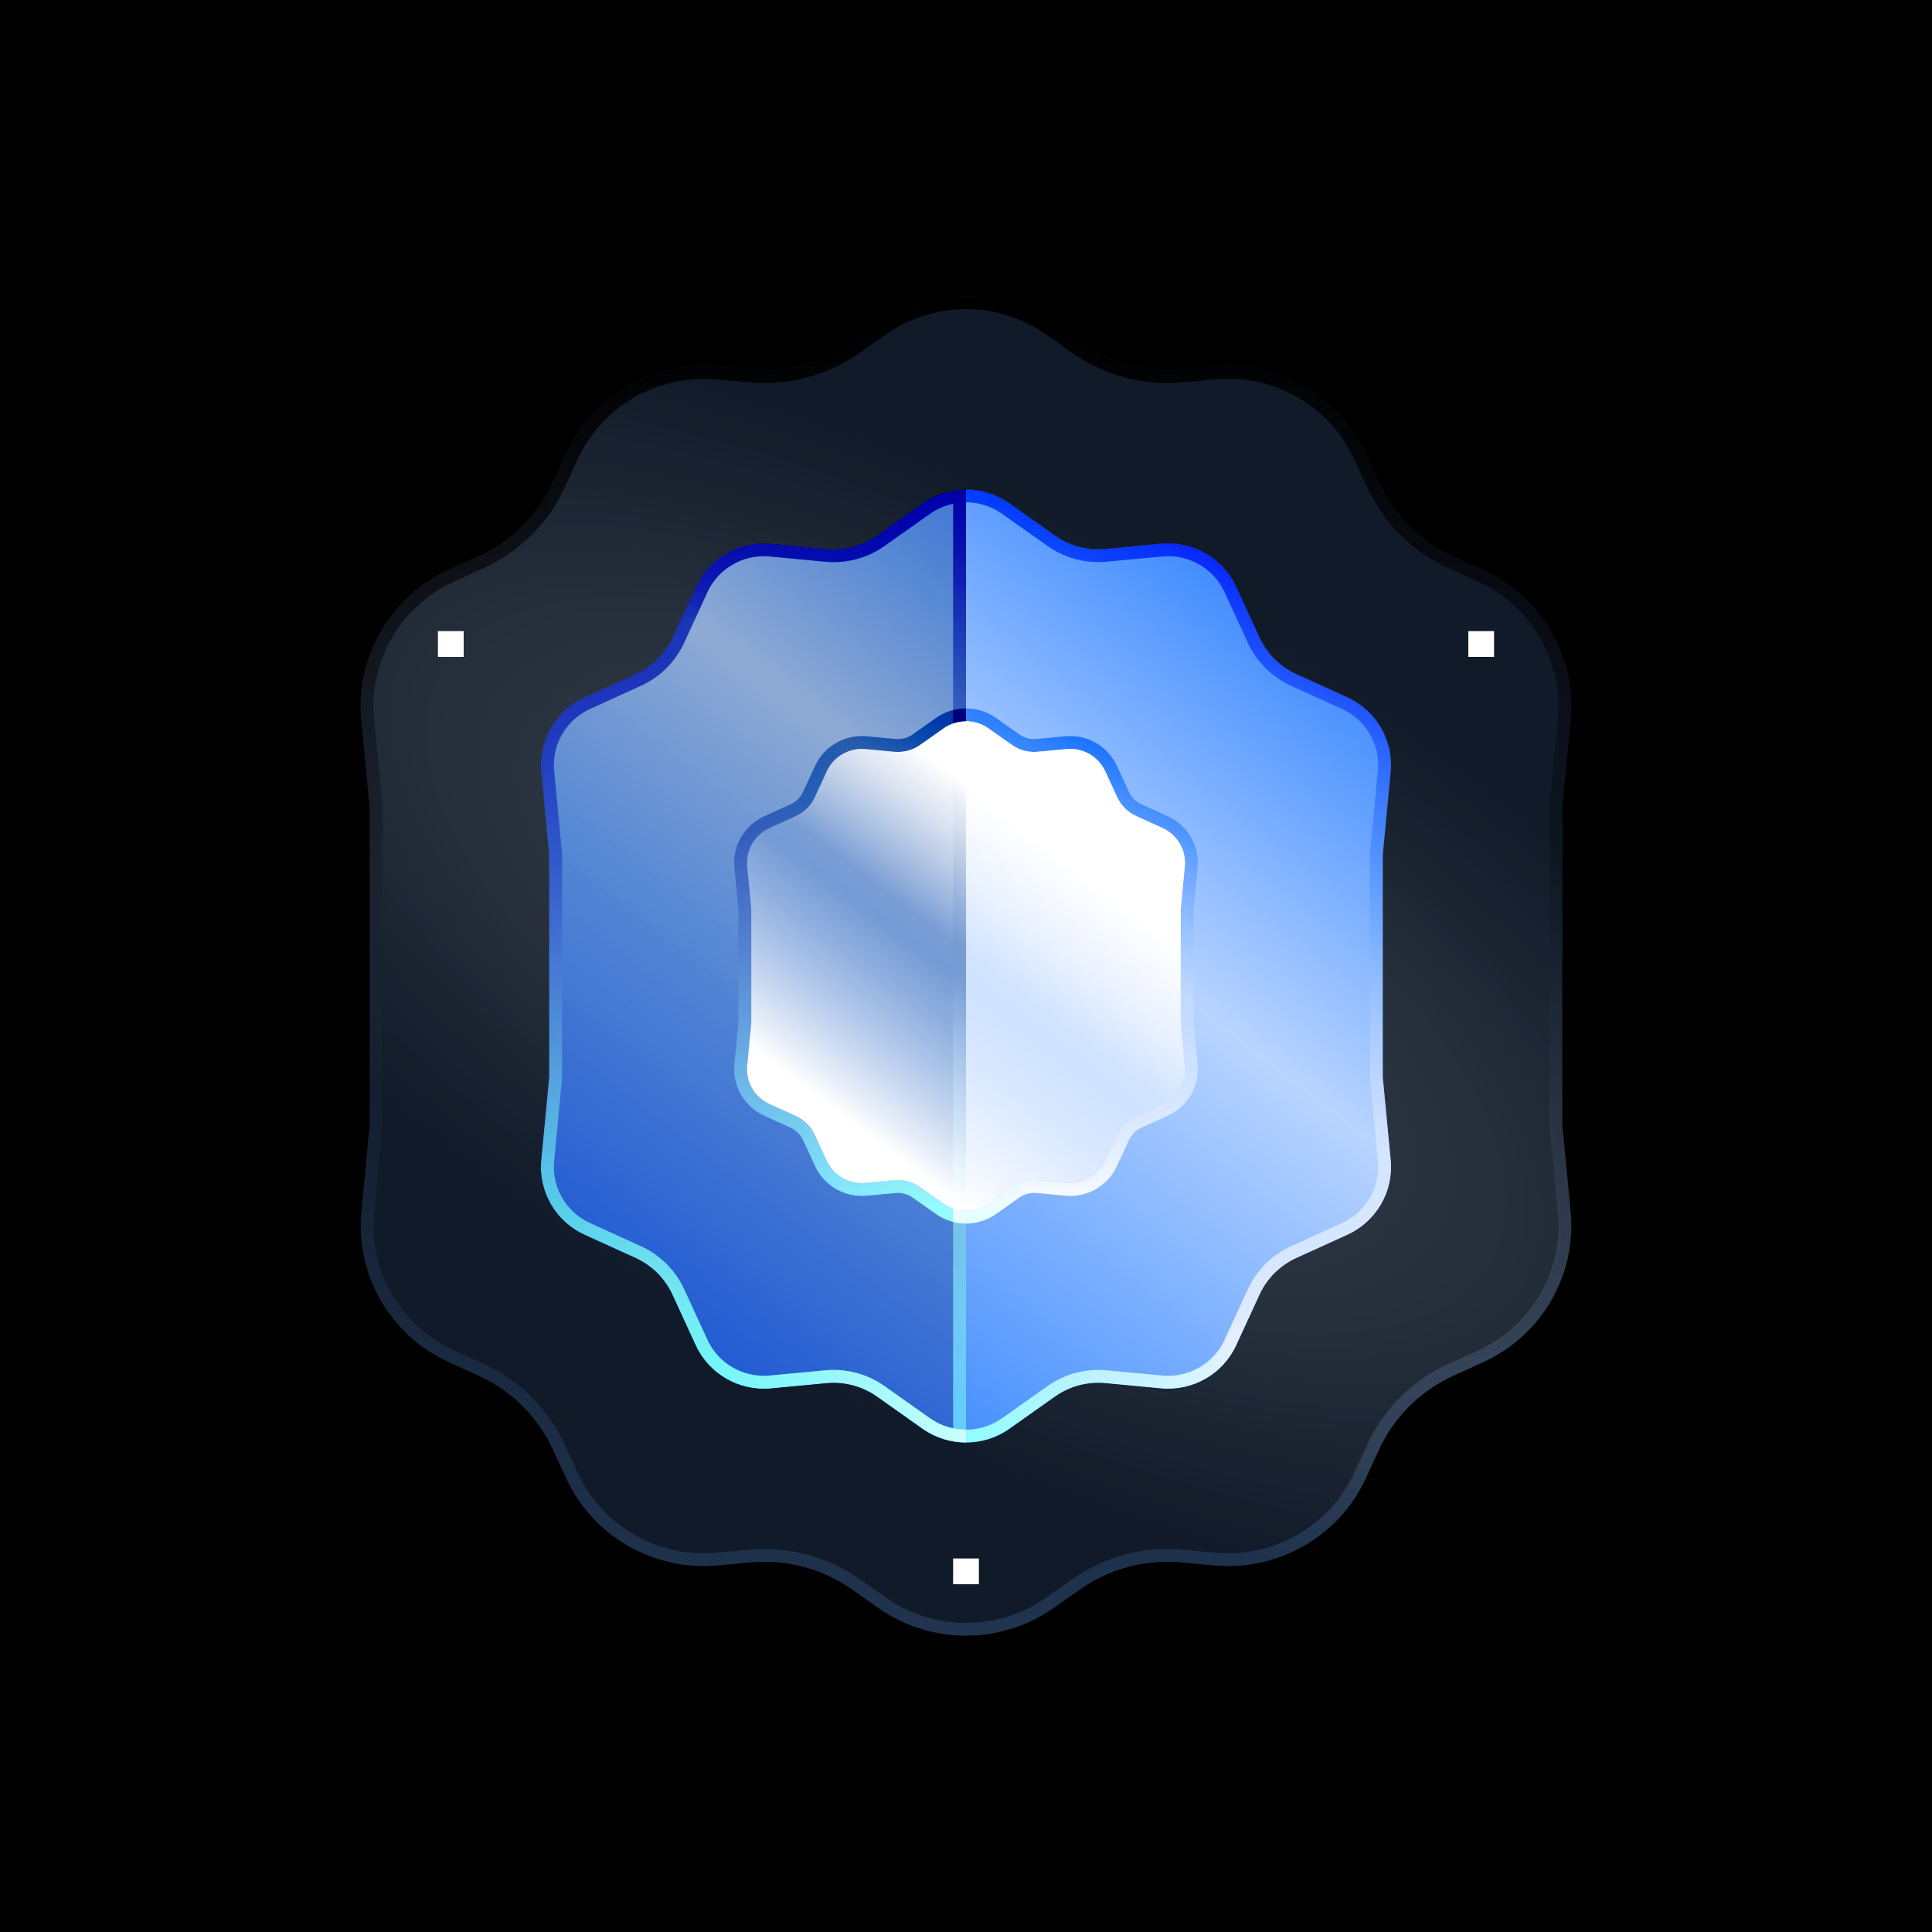
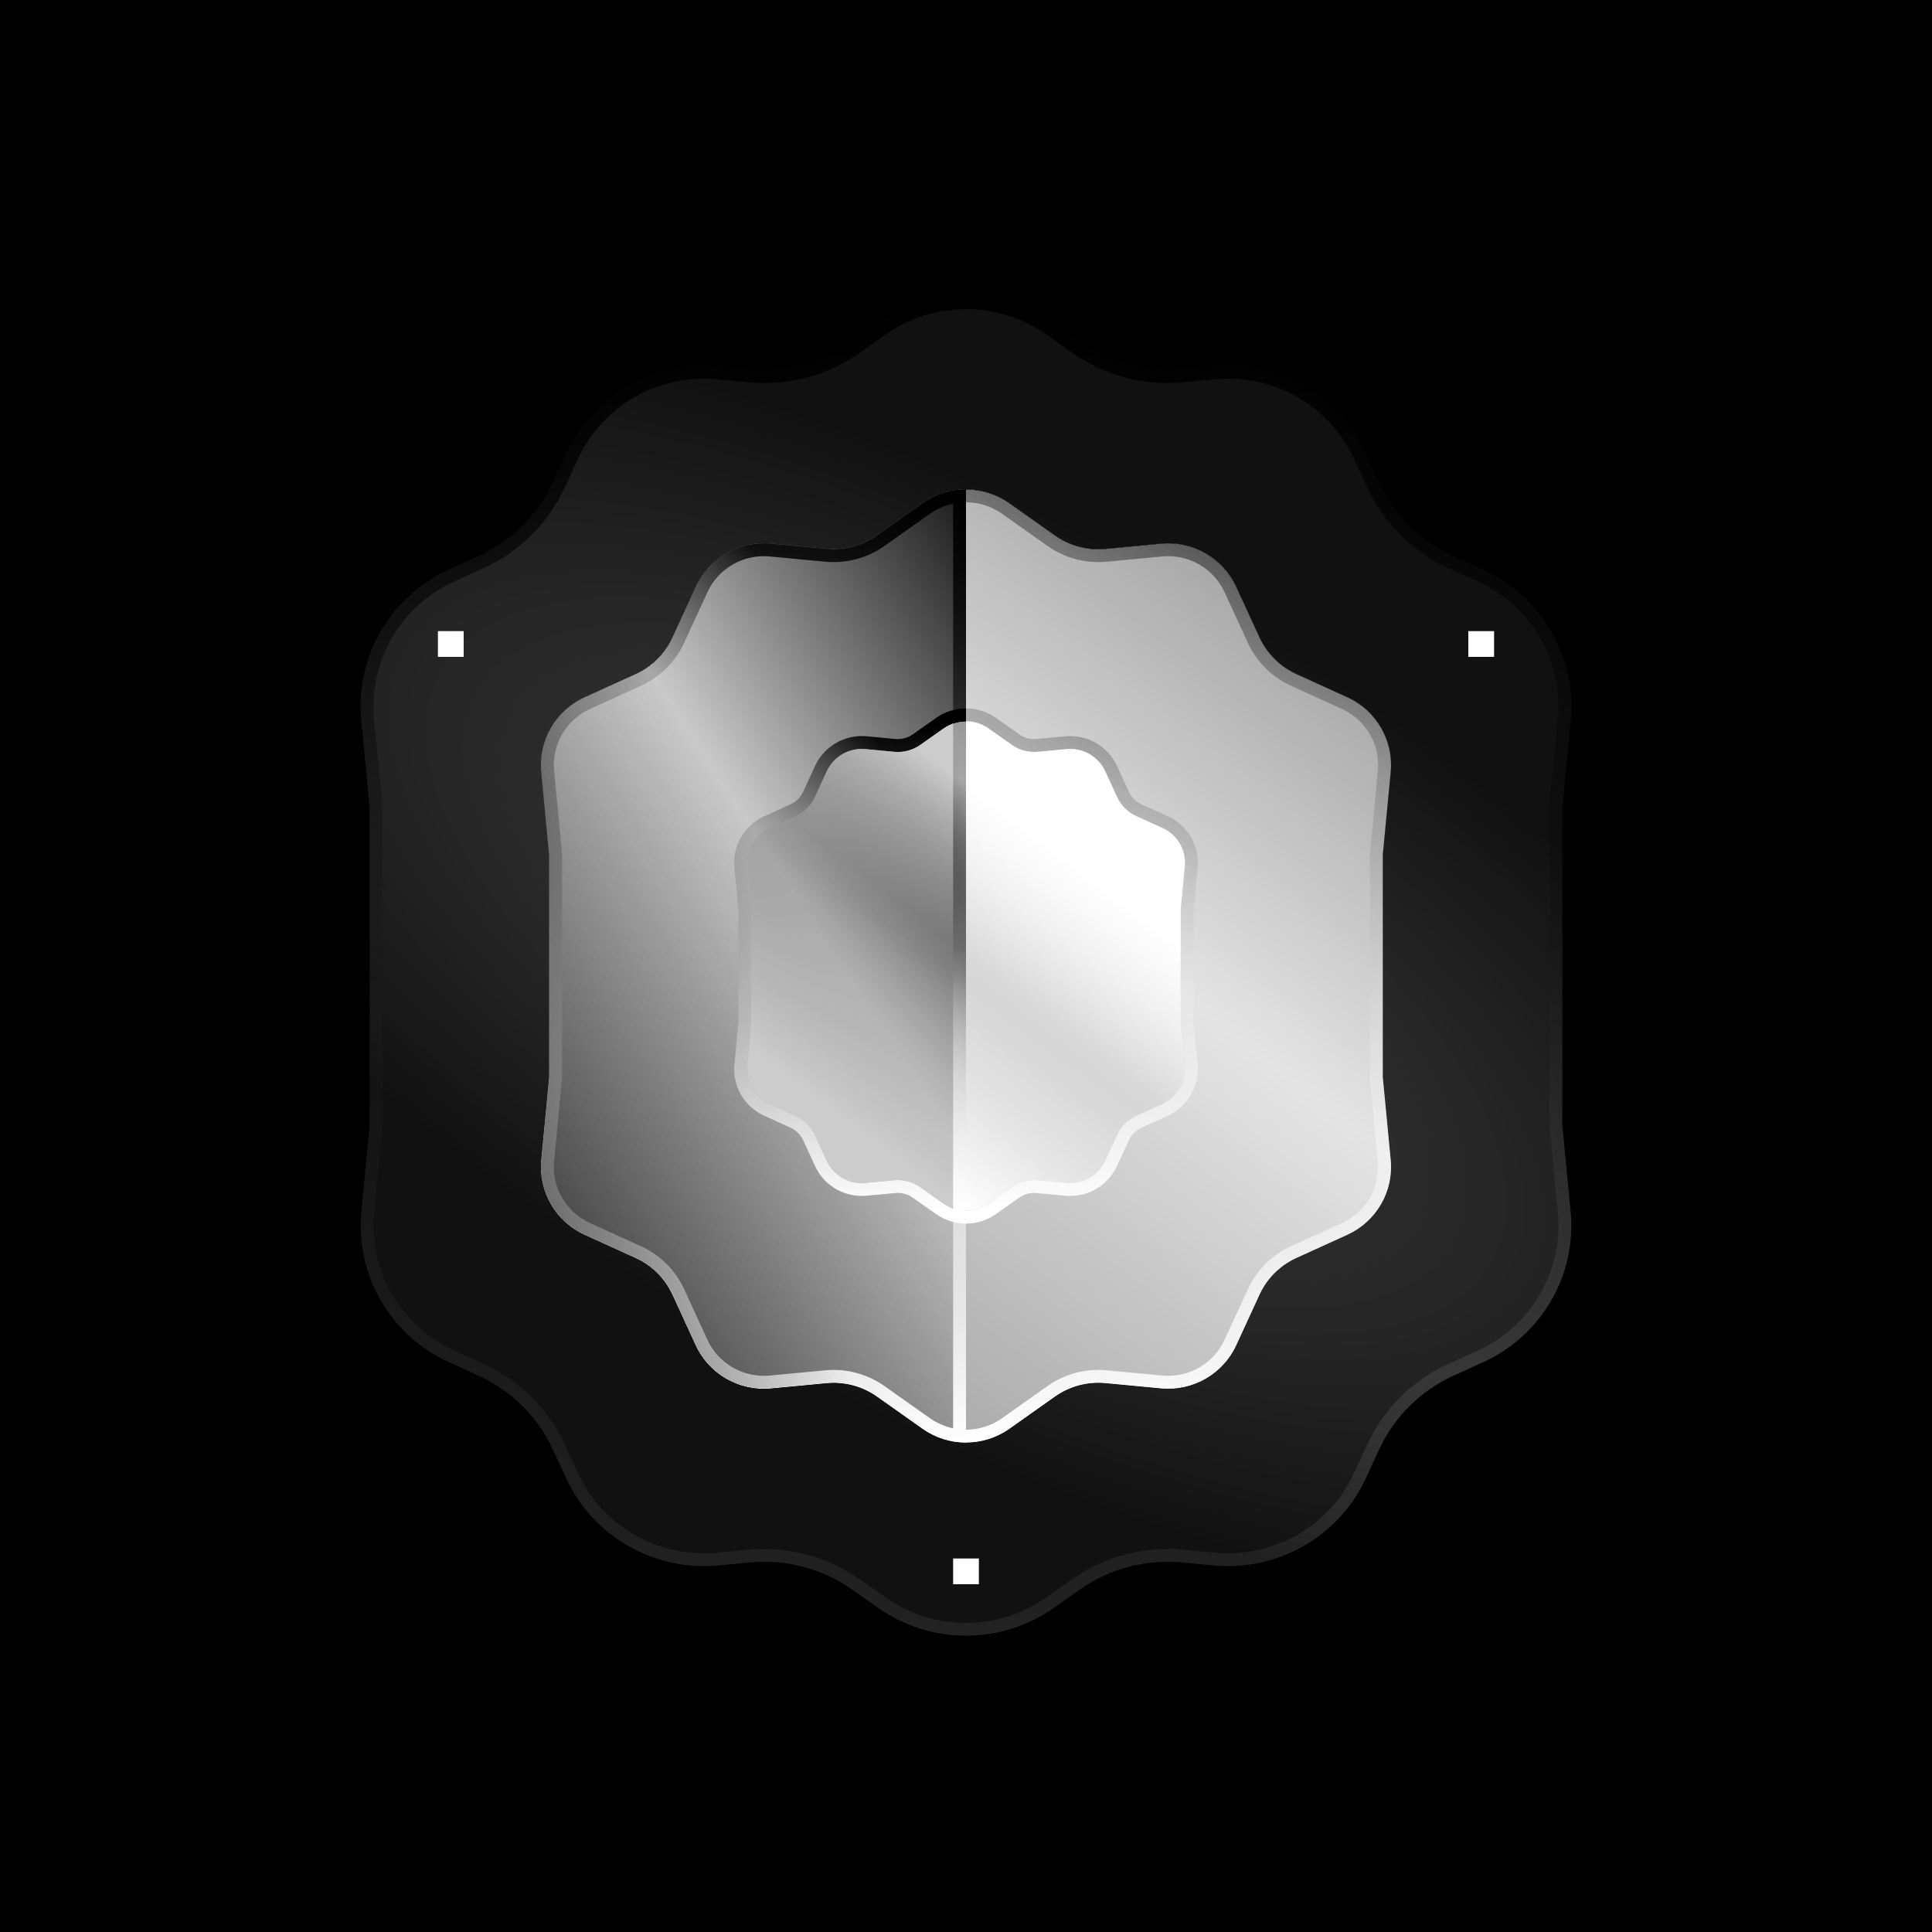
<svg xmlns="http://www.w3.org/2000/svg" width="150" height="150" viewBox="0 0 150 150" fill="none" data-name="E_1 Solid Citizen">
  <defs>
    <radialGradient id="hb1r1" cx="0" cy="0" r="1" gradientUnits="userSpaceOnUse" gradientTransform="matrix(-23.127 26 -69.002 -42.26 75 75)">
      <stop stop-color="#FFFFFF" />
      <stop offset="1" stop-color="#FFFFFF" stop-opacity="0" />
    </radialGradient>
    <linearGradient id="hb1g3" x1="75" y1="23" x2="75" y2="127" gradientUnits="userSpaceOnUse">
      <stop offset="0" stop-color="#000000" />
      <stop offset="1" stop-color="#FFFFFF" />
    </linearGradient>
    <clipPath id="hb1c2">
      <path d="M75 23C77.388 23 79.778 23.719 81.818 25.158L83.837 26.581C86.139 28.205 88.954 28.953 91.766 28.687L94.232 28.456C99.219 27.987 103.958 30.7 106.042 35.216L107.072 37.448C108.247 39.996 110.307 42.039 112.877 43.203L115.129 44.225C119.684 46.29 122.42 50.99 121.947 55.933L121.299 62.701L121.299 87.299L121.947 94.067C122.42 99.011 119.684 103.71 115.129 105.775L112.877 106.797C110.307 107.962 108.247 110.004 107.072 112.552L106.042 114.784C103.958 119.3 99.219 122.013 94.232 121.544L91.766 121.313C88.954 121.048 86.139 121.795 83.837 123.419L81.818 124.842C79.778 126.281 77.388 127 75 127C72.612 127 70.222 126.281 68.182 124.842L66.163 123.419C63.861 121.795 61.046 121.048 58.234 121.313L55.768 121.544C50.781 122.013 46.042 119.3 43.958 114.784L42.928 112.552C41.753 110.004 39.693 107.962 37.123 106.797L34.871 105.775C30.316 103.71 27.58 99.011 28.053 94.067L28.701 87.299L28.701 62.701L28.053 55.933C27.58 50.99 30.316 46.29 34.871 44.225L37.123 43.203C39.693 42.039 41.753 39.996 42.928 37.448L43.958 35.216C46.042 30.7 50.781 27.987 55.768 28.456L58.234 28.687C61.046 28.953 63.861 28.205 66.163 26.581L68.182 25.158C70.222 23.719 72.612 23 75 23Z" />
    </clipPath>
    <linearGradient id="hb1l4" x1="105.04" y1="38" x2="47.07" y2="113.618" gradientUnits="userSpaceOnUse">
-       <stop offset="0" stop-color="#116FFE" />
-       <stop offset="0.412" stop-color="#B8D4FF" />
-       <stop offset="1" stop-color="#116FFE" />
+       <stop offset="0" stop-color="#909090" />
+       <stop offset="0.412" stop-color="#E4E4E4" />
+       <stop offset="1" stop-color="#909090" />
    </linearGradient>
    <linearGradient id="hb1g6" x1="75" y1="38" x2="75" y2="112" gradientUnits="userSpaceOnUse">
      <stop offset="0" stop-color="#000000" />
      <stop offset="1" stop-color="#FFFFFF" />
    </linearGradient>
    <clipPath id="hb1c5">
      <path d="M75 38C76.181 38 77.361 38.357 78.371 39.07L81.906 41.571C83.044 42.376 84.436 42.747 85.826 42.616L90.145 42.208C92.61 41.975 94.953 43.32 95.983 45.56L97.788 49.483C98.369 50.747 99.388 51.76 100.658 52.337L104.603 54.133C106.855 55.156 108.208 57.487 107.974 59.939L107.359 66.377L107.359 83.623L107.974 90.062C108.208 92.513 106.855 94.844 104.603 95.868L100.658 97.663C99.388 98.24 98.369 99.253 97.788 100.517L95.983 104.441C94.953 106.68 92.61 108.025 90.145 107.792L85.826 107.385C84.436 107.253 83.044 107.625 81.906 108.43L78.371 110.93C77.361 111.643 76.181 112 75 112C73.819 112 72.639 111.643 71.629 110.93L68.094 108.43C66.956 107.625 65.564 107.253 64.174 107.385L59.855 107.792C57.39 108.025 55.047 106.68 54.017 104.441L52.212 100.517C51.631 99.253 50.612 98.24 49.342 97.663L45.397 95.868C43.145 94.844 41.792 92.513 42.026 90.062L42.641 83.623L42.641 66.377L42.026 59.939C41.792 57.487 43.145 55.156 45.397 54.133L49.342 52.337C50.612 51.76 51.631 50.747 52.212 49.483L54.017 45.56C55.047 43.32 57.39 41.975 59.855 42.208L64.174 42.616C65.564 42.747 66.956 42.376 68.094 41.571L71.629 39.07C72.639 38.357 73.819 38 75 38Z" />
    </clipPath>
-     <linearGradient id="hb1g8" x1="75" y1="38" x2="75" y2="112" gradientUnits="userSpaceOnUse">
+     <linearGradient id="hb1h7" x1="73.52" y1="38" x2="18.585" y2="73.83" gradientUnits="userSpaceOnUse">
+       <stop offset="0" stop-color="#909090" />
+       <stop offset="0.412" stop-color="#E4E4E4" />
+       <stop offset="1" stop-color="#909090" />
+     </linearGradient>
+     <linearGradient id="hb1g9" x1="75" y1="38" x2="75" y2="112" gradientUnits="userSpaceOnUse">
      <stop offset="0" stop-color="#000000" />
      <stop offset="1" stop-color="#FFFFFF" />
    </linearGradient>
-     <clipPath id="hb1c7">
+     <clipPath id="hb1c8">
      <path d="M75 112C73.819 112 72.639 111.643 71.629 110.93L68.094 108.43C66.956 107.625 65.564 107.253 64.174 107.385L59.855 107.792C57.39 108.025 55.047 106.68 54.017 104.441L52.212 100.517C51.631 99.253 50.612 98.24 49.342 97.663L45.397 95.868C43.145 94.844 41.792 92.513 42.026 90.062L42.641 83.623L42.641 66.377L42.026 59.939C41.792 57.487 43.145 55.156 45.397 54.133L49.342 52.337C50.612 51.76 51.631 50.747 52.212 49.483L54.017 45.56C55.047 43.32 57.39 41.975 59.855 42.208L64.174 42.616C65.564 42.747 66.956 42.376 68.094 41.571L71.629 39.07C72.639 38.357 73.819 38 75 38Z" />
    </clipPath>
-     <linearGradient id="hb1q9" x1="82.446" y1="66.488" x2="66.602" y2="87.54" gradientUnits="userSpaceOnUse">
+     <linearGradient id="hb1q10" x1="82.446" y1="66.488" x2="66.602" y2="87.54" gradientUnits="userSpaceOnUse">
      <stop offset="0" stop-color="#FFFFFF" />
      <stop offset="0.395" stop-color="#FFFFFF" stop-opacity="0.01" />
      <stop offset="0.465" stop-color="#FFFFFF" stop-opacity="0.01" />
      <stop offset="1" stop-color="#FFFFFF" />
    </linearGradient>
-     <linearGradient id="hb1g11" x1="75" y1="56" x2="75" y2="94" gradientUnits="userSpaceOnUse">
+     <linearGradient id="hb1g12" x1="75" y1="56" x2="75" y2="94" gradientUnits="userSpaceOnUse">
      <stop offset="0" stop-color="#000000" />
      <stop offset="1" stop-color="#FFFFFF" />
    </linearGradient>
-     <clipPath id="hb1c10">
+     <clipPath id="hb1c11">
      <path d="M-10 -10H160V160H-10ZM75 56C75.608 56 76.216 56.183 76.737 56.55L78.558 57.834C79.144 58.247 79.861 58.438 80.577 58.37L82.802 58.161C84.072 58.041 85.279 58.732 85.809 59.882L86.739 61.897C87.039 62.546 87.563 63.066 88.218 63.362L90.25 64.284C91.41 64.81 92.107 66.007 91.986 67.266L91.67 70.572L91.67 79.428L91.986 82.735C92.107 83.993 91.41 85.19 90.25 85.716L88.218 86.638C87.563 86.934 87.039 87.454 86.739 88.103L85.809 90.118C85.279 91.268 84.072 91.959 82.802 91.839L80.577 91.63C79.861 91.562 79.144 91.753 78.558 92.167L76.737 93.45C76.216 93.817 75.608 94 75 94C74.392 94 73.784 93.817 73.263 93.45L71.442 92.167C70.856 91.753 70.139 91.562 69.423 91.63L67.198 91.839C65.928 91.959 64.721 91.268 64.191 90.118L63.261 88.103C62.961 87.454 62.437 86.934 61.782 86.638L59.75 85.716C58.59 85.19 57.893 83.993 58.014 82.735L58.33 79.428L58.33 70.572L58.014 67.266C57.893 66.007 58.59 64.81 59.75 64.284L61.782 63.362C62.437 63.066 62.961 62.546 63.261 61.897L64.191 59.882C64.721 58.732 65.928 58.041 67.198 58.161L69.423 58.37C70.139 58.438 70.856 58.247 71.442 57.834L73.263 56.55C73.784 56.183 74.392 56 75 56Z" clip-rule="evenodd" fill-rule="evenodd" />
    </clipPath>
+     <linearGradient id="hb1g13" x1="75" y1="56" x2="75" y2="94" gradientUnits="userSpaceOnUse">
+       <stop offset="0" stop-color="#000000" />
+       <stop offset="1" stop-color="#FFFFFF" />
+     </linearGradient>
  </defs>
  <rect width="150" height="150" fill="#000000" data-l="bg" />
-   <path d="M75 23C77.388 23 79.778 23.719 81.818 25.158L83.837 26.581C86.139 28.205 88.954 28.953 91.766 28.687L94.232 28.456C99.219 27.987 103.958 30.7 106.042 35.216L107.072 37.448C108.247 39.996 110.307 42.039 112.877 43.203L115.129 44.225C119.684 46.29 122.42 50.99 121.947 55.933L121.299 62.701L121.299 87.299L121.947 94.067C122.42 99.011 119.684 103.71 115.129 105.775L112.877 106.797C110.307 107.962 108.247 110.004 107.072 112.552L106.042 114.784C103.958 119.3 99.219 122.013 94.232 121.544L91.766 121.313C88.954 121.048 86.139 121.795 83.837 123.419L81.818 124.842C79.778 126.281 77.388 127 75 127C72.612 127 70.222 126.281 68.182 124.842L66.163 123.419C63.861 121.795 61.046 121.048 58.234 121.313L55.768 121.544C50.781 122.013 46.042 119.3 43.958 114.784L42.928 112.552C41.753 110.004 39.693 107.962 37.123 106.797L34.871 105.775C30.316 103.71 27.58 99.011 28.053 94.067L28.701 87.299L28.701 62.701L28.053 55.933C27.58 50.99 30.316 46.29 34.871 44.225L37.123 43.203C39.693 42.039 41.753 39.996 42.928 37.448L43.958 35.216C46.042 30.7 50.781 27.987 55.768 28.456L58.234 28.687C61.046 28.953 63.861 28.205 66.163 26.581L68.182 25.158C70.222 23.719 72.612 23 75 23Z" fill="#69A4FF" fill-opacity="0.16" data-n="1" data-l="Plate" />
+   <path d="M75 23C77.388 23 79.778 23.719 81.818 25.158L83.837 26.581C86.139 28.205 88.954 28.953 91.766 28.687L94.232 28.456C99.219 27.987 103.958 30.7 106.042 35.216L107.072 37.448C108.247 39.996 110.307 42.039 112.877 43.203L115.129 44.225C119.684 46.29 122.42 50.99 121.947 55.933L121.299 62.701L121.299 87.299L121.947 94.067C122.42 99.011 119.684 103.71 115.129 105.775L112.877 106.797C110.307 107.962 108.247 110.004 107.072 112.552L106.042 114.784C103.958 119.3 99.219 122.013 94.232 121.544L91.766 121.313C88.954 121.048 86.139 121.795 83.837 123.419L81.818 124.842C79.778 126.281 77.388 127 75 127C72.612 127 70.222 126.281 68.182 124.842L66.163 123.419C63.861 121.795 61.046 121.048 58.234 121.313L55.768 121.544C50.781 122.013 46.042 119.3 43.958 114.784L42.928 112.552C41.753 110.004 39.693 107.962 37.123 106.797L34.871 105.775C30.316 103.71 27.58 99.011 28.053 94.067L28.701 87.299L28.701 62.701L28.053 55.933C27.58 50.99 30.316 46.29 34.871 44.225L37.123 43.203C39.693 42.039 41.753 39.996 42.928 37.448L43.958 35.216C46.042 30.7 50.781 27.987 55.768 28.456L58.234 28.687C61.046 28.953 63.861 28.205 66.163 26.581L68.182 25.158C70.222 23.719 72.612 23 75 23Z" fill="#949494" fill-opacity="0.12" data-n="1" data-l="Plate" />
  <path d="M75 23C77.388 23 79.778 23.719 81.818 25.158L83.837 26.581C86.139 28.205 88.954 28.953 91.766 28.687L94.232 28.456C99.219 27.987 103.958 30.7 106.042 35.216L107.072 37.448C108.247 39.996 110.307 42.039 112.877 43.203L115.129 44.225C119.684 46.29 122.42 50.99 121.947 55.933L121.299 62.701L121.299 87.299L121.947 94.067C122.42 99.011 119.684 103.71 115.129 105.775L112.877 106.797C110.307 107.962 108.247 110.004 107.072 112.552L106.042 114.784C103.958 119.3 99.219 122.013 94.232 121.544L91.766 121.313C88.954 121.048 86.139 121.795 83.837 123.419L81.818 124.842C79.778 126.281 77.388 127 75 127C72.612 127 70.222 126.281 68.182 124.842L66.163 123.419C63.861 121.795 61.046 121.048 58.234 121.313L55.768 121.544C50.781 122.013 46.042 119.3 43.958 114.784L42.928 112.552C41.753 110.004 39.693 107.962 37.123 106.797L34.871 105.775C30.316 103.71 27.58 99.011 28.053 94.067L28.701 87.299L28.701 62.701L28.053 55.933C27.58 50.99 30.316 46.29 34.871 44.225L37.123 43.203C39.693 42.039 41.753 39.996 42.928 37.448L43.958 35.216C46.042 30.7 50.781 27.987 55.768 28.456L58.234 28.687C61.046 28.953 63.861 28.205 66.163 26.581L68.182 25.158C70.222 23.719 72.612 23 75 23Z" fill="url(#hb1r1)" fill-opacity="0.2" data-n="1" data-l="Plate" />
  <path d="M75 23C77.388 23 79.778 23.719 81.818 25.158L83.837 26.581C86.139 28.205 88.954 28.953 91.766 28.687L94.232 28.456C99.219 27.987 103.958 30.7 106.042 35.216L107.072 37.448C108.247 39.996 110.307 42.039 112.877 43.203L115.129 44.225C119.684 46.29 122.42 50.99 121.947 55.933L121.299 62.701L121.299 87.299L121.947 94.067C122.42 99.011 119.684 103.71 115.129 105.775L112.877 106.797C110.307 107.962 108.247 110.004 107.072 112.552L106.042 114.784C103.958 119.3 99.219 122.013 94.232 121.544L91.766 121.313C88.954 121.048 86.139 121.795 83.837 123.419L81.818 124.842C79.778 126.281 77.388 127 75 127C72.612 127 70.222 126.281 68.182 124.842L66.163 123.419C63.861 121.795 61.046 121.048 58.234 121.313L55.768 121.544C50.781 122.013 46.042 119.3 43.958 114.784L42.928 112.552C41.753 110.004 39.693 107.962 37.123 106.797L34.871 105.775C30.316 103.71 27.58 99.011 28.053 94.067L28.701 87.299L28.701 62.701L28.053 55.933C27.58 50.99 30.316 46.29 34.871 44.225L37.123 43.203C39.693 42.039 41.753 39.996 42.928 37.448L43.958 35.216C46.042 30.7 50.781 27.987 55.768 28.456L58.234 28.687C61.046 28.953 63.861 28.205 66.163 26.581L68.182 25.158C70.222 23.719 72.612 23 75 23Z" fill="none" stroke="url(#hb1g3)" stroke-width="2" clip-path="url(#hb1c2)" style="mix-blend-mode:overlay" data-n="1" data-l="Plate" />
  <path d="M75 38C76.181 38 77.361 38.357 78.371 39.07L81.906 41.571C83.044 42.376 84.436 42.747 85.826 42.616L90.145 42.208C92.61 41.975 94.953 43.32 95.983 45.56L97.788 49.483C98.369 50.747 99.388 51.76 100.658 52.337L104.603 54.133C106.855 55.156 108.208 57.487 107.974 59.939L107.359 66.377L107.359 83.623L107.974 90.062C108.208 92.513 106.855 94.844 104.603 95.868L100.658 97.663C99.388 98.24 98.369 99.253 97.788 100.517L95.983 104.441C94.953 106.68 92.61 108.025 90.145 107.792L85.826 107.385C84.436 107.253 83.044 107.625 81.906 108.43L78.371 110.93C77.361 111.643 76.181 112 75 112C73.819 112 72.639 111.643 71.629 110.93L68.094 108.43C66.956 107.625 65.564 107.253 64.174 107.385L59.855 107.792C57.39 108.025 55.047 106.68 54.017 104.441L52.212 100.517C51.631 99.253 50.612 98.24 49.342 97.663L45.397 95.868C43.145 94.844 41.792 92.513 42.026 90.062L42.641 83.623L42.641 66.377L42.026 59.939C41.792 57.487 43.145 55.156 45.397 54.133L49.342 52.337C50.612 51.76 51.631 50.747 52.212 49.483L54.017 45.56C55.047 43.32 57.39 41.975 59.855 42.208L64.174 42.616C65.564 42.747 66.956 42.376 68.094 41.571L71.629 39.07C72.639 38.357 73.819 38 75 38Z" fill="url(#hb1l4)" data-n="2" data-l="Gem" />
  <path d="M75 38C76.181 38 77.361 38.357 78.371 39.07L81.906 41.571C83.044 42.376 84.436 42.747 85.826 42.616L90.145 42.208C92.61 41.975 94.953 43.32 95.983 45.56L97.788 49.483C98.369 50.747 99.388 51.76 100.658 52.337L104.603 54.133C106.855 55.156 108.208 57.487 107.974 59.939L107.359 66.377L107.359 83.623L107.974 90.062C108.208 92.513 106.855 94.844 104.603 95.868L100.658 97.663C99.388 98.24 98.369 99.253 97.788 100.517L95.983 104.441C94.953 106.68 92.61 108.025 90.145 107.792L85.826 107.385C84.436 107.253 83.044 107.625 81.906 108.43L78.371 110.93C77.361 111.643 76.181 112 75 112C73.819 112 72.639 111.643 71.629 110.93L68.094 108.43C66.956 107.625 65.564 107.253 64.174 107.385L59.855 107.792C57.39 108.025 55.047 106.68 54.017 104.441L52.212 100.517C51.631 99.253 50.612 98.24 49.342 97.663L45.397 95.868C43.145 94.844 41.792 92.513 42.026 90.062L42.641 83.623L42.641 66.377L42.026 59.939C41.792 57.487 43.145 55.156 45.397 54.133L49.342 52.337C50.612 51.76 51.631 50.747 52.212 49.483L54.017 45.56C55.047 43.32 57.39 41.975 59.855 42.208L64.174 42.616C65.564 42.747 66.956 42.376 68.094 41.571L71.629 39.07C72.639 38.357 73.819 38 75 38Z" fill="none" stroke="url(#hb1g6)" stroke-width="2" clip-path="url(#hb1c5)" style="mix-blend-mode:overlay" data-n="2" data-l="Gem" />
-   <path d="M75 112C73.819 112 72.639 111.643 71.629 110.93L68.094 108.43C66.956 107.625 65.564 107.253 64.174 107.385L59.855 107.792C57.39 108.025 55.047 106.68 54.017 104.441L52.212 100.517C51.631 99.253 50.612 98.24 49.342 97.663L45.397 95.868C43.145 94.844 41.792 92.513 42.026 90.062L42.641 83.623L42.641 66.377L42.026 59.939C41.792 57.487 43.145 55.156 45.397 54.133L49.342 52.337C50.612 51.76 51.631 50.747 52.212 49.483L54.017 45.56C55.047 43.32 57.39 41.975 59.855 42.208L64.174 42.616C65.564 42.747 66.956 42.376 68.094 41.571L71.629 39.07C72.639 38.357 73.819 38 75 38Z" fill="#000000" fill-opacity="0.18" style="mix-blend-mode:overlay" data-n="3" data-l="Gem facet" />
-   <path d="M75 112C73.819 112 72.639 111.643 71.629 110.93L68.094 108.43C66.956 107.625 65.564 107.253 64.174 107.385L59.855 107.792C57.39 108.025 55.047 106.68 54.017 104.441L52.212 100.517C51.631 99.253 50.612 98.24 49.342 97.663L45.397 95.868C43.145 94.844 41.792 92.513 42.026 90.062L42.641 83.623L42.641 66.377L42.026 59.939C41.792 57.487 43.145 55.156 45.397 54.133L49.342 52.337C50.612 51.76 51.631 50.747 52.212 49.483L54.017 45.56C55.047 43.32 57.39 41.975 59.855 42.208L64.174 42.616C65.564 42.747 66.956 42.376 68.094 41.571L71.629 39.07C72.639 38.357 73.819 38 75 38Z" fill="#000000" fill-opacity="0.17" style="mix-blend-mode:plus-darker" data-n="3" data-l="Gem facet" />
-   <path d="M75 112C73.819 112 72.639 111.643 71.629 110.93L68.094 108.43C66.956 107.625 65.564 107.253 64.174 107.385L59.855 107.792C57.39 108.025 55.047 106.68 54.017 104.441L52.212 100.517C51.631 99.253 50.612 98.24 49.342 97.663L45.397 95.868C43.145 94.844 41.792 92.513 42.026 90.062L42.641 83.623L42.641 66.377L42.026 59.939C41.792 57.487 43.145 55.156 45.397 54.133L49.342 52.337C50.612 51.76 51.631 50.747 52.212 49.483L54.017 45.56C55.047 43.32 57.39 41.975 59.855 42.208L64.174 42.616C65.564 42.747 66.956 42.376 68.094 41.571L71.629 39.07C72.639 38.357 73.819 38 75 38Z" fill="none" stroke="url(#hb1g8)" stroke-width="2" clip-path="url(#hb1c7)" style="mix-blend-mode:overlay" data-n="3" data-l="Gem facet" />
-   <path d="M75 56C75.608 56 76.216 56.183 76.737 56.55L78.558 57.834C79.144 58.247 79.861 58.438 80.577 58.37L82.802 58.161C84.072 58.041 85.279 58.732 85.809 59.882L86.739 61.897C87.039 62.546 87.563 63.066 88.218 63.362L90.25 64.284C91.41 64.81 92.107 66.007 91.986 67.266L91.67 70.572L91.67 79.428L91.986 82.735C92.107 83.993 91.41 85.19 90.25 85.716L88.218 86.638C87.563 86.934 87.039 87.454 86.739 88.103L85.809 90.118C85.279 91.268 84.072 91.959 82.802 91.839L80.577 91.63C79.861 91.562 79.144 91.753 78.558 92.167L76.737 93.45C76.216 93.817 75.608 94 75 94C74.392 94 73.784 93.817 73.263 93.45L71.442 92.167C70.856 91.753 70.139 91.562 69.423 91.63L67.198 91.839C65.928 91.959 64.721 91.268 64.191 90.118L63.261 88.103C62.961 87.454 62.437 86.934 61.782 86.638L59.75 85.716C58.59 85.19 57.893 83.993 58.014 82.735L58.33 79.428L58.33 70.572L58.014 67.266C57.893 66.007 58.59 64.81 59.75 64.284L61.782 63.362C62.437 63.066 62.961 62.546 63.261 61.897L64.191 59.882C64.721 58.732 65.928 58.041 67.198 58.161L69.423 58.37C70.139 58.438 70.856 58.247 71.442 57.834L73.263 56.55C73.784 56.183 74.392 56 75 56Z" fill="url(#hb1q9)" data-n="4" data-l="Glass" />
-   <path d="M75 56C75.608 56 76.216 56.183 76.737 56.55L78.558 57.834C79.144 58.247 79.861 58.438 80.577 58.37L82.802 58.161C84.072 58.041 85.279 58.732 85.809 59.882L86.739 61.897C87.039 62.546 87.563 63.066 88.218 63.362L90.25 64.284C91.41 64.81 92.107 66.007 91.986 67.266L91.67 70.572L91.67 79.428L91.986 82.735C92.107 83.993 91.41 85.19 90.25 85.716L88.218 86.638C87.563 86.934 87.039 87.454 86.739 88.103L85.809 90.118C85.279 91.268 84.072 91.959 82.802 91.839L80.577 91.63C79.861 91.562 79.144 91.753 78.558 92.167L76.737 93.45C76.216 93.817 75.608 94 75 94C74.392 94 73.784 93.817 73.263 93.45L71.442 92.167C70.856 91.753 70.139 91.562 69.423 91.63L67.198 91.839C65.928 91.959 64.721 91.268 64.191 90.118L63.261 88.103C62.961 87.454 62.437 86.934 61.782 86.638L59.75 85.716C58.59 85.19 57.893 83.993 58.014 82.735L58.33 79.428L58.33 70.572L58.014 67.266C57.893 66.007 58.59 64.81 59.75 64.284L61.782 63.362C62.437 63.066 62.961 62.546 63.261 61.897L64.191 59.882C64.721 58.732 65.928 58.041 67.198 58.161L69.423 58.37C70.139 58.438 70.856 58.247 71.442 57.834L73.263 56.55C73.784 56.183 74.392 56 75 56Z" fill="none" stroke="url(#hb1g11)" stroke-width="2" clip-path="url(#hb1c10)" style="mix-blend-mode:overlay" data-n="4" data-l="Glass" />
-   <path d="M75 56C75.608 56 76.216 56.183 76.737 56.55L78.558 57.834C79.144 58.247 79.861 58.438 80.577 58.37L82.802 58.161C84.072 58.041 85.279 58.732 85.809 59.882L86.739 61.897C87.039 62.546 87.563 63.066 88.218 63.362L90.25 64.284C91.41 64.81 92.107 66.007 91.986 67.266L91.67 70.572L91.67 79.428L91.986 82.735C92.107 83.993 91.41 85.19 90.25 85.716L88.218 86.638C87.563 86.934 87.039 87.454 86.739 88.103L85.809 90.118C85.279 91.268 84.072 91.959 82.802 91.839L80.577 91.63C79.861 91.562 79.144 91.753 78.558 92.167L76.737 93.45C76.216 93.817 75.608 94 75 94L75 93.45L75 92.167L75 91.63L75 91.839L75 90.118L75 88.103L75 86.638L75 85.716L75 82.735L75 79.428L75 70.572L75 67.266L75 64.284L75 63.362L75 61.897L75 59.882L75 58.161L75 58.37L75 57.834L75 56.55L75 56Z" fill="#FFFFFF" fill-opacity="0.5" style="mix-blend-mode:overlay" data-n="5" data-l="Right light" />
-   <rect x="74" y="121" width="2" height="2" fill="#FFFFFF" data-n="6" data-l="Dots" />
-   <rect x="114" y="49" width="2" height="2" fill="#FFFFFF" data-n="6" data-l="Dots" />
-   <rect x="34" y="49" width="2" height="2" fill="#FFFFFF" data-n="6" data-l="Dots" />
+   <path d="M75 112C73.819 112 72.639 111.643 71.629 110.93L68.094 108.43C66.956 107.625 65.564 107.253 64.174 107.385L59.855 107.792C57.39 108.025 55.047 106.68 54.017 104.441L52.212 100.517C51.631 99.253 50.612 98.24 49.342 97.663L45.397 95.868C43.145 94.844 41.792 92.513 42.026 90.062L42.641 83.623L42.641 66.377L42.026 59.939C41.792 57.487 43.145 55.156 45.397 54.133L49.342 52.337C50.612 51.76 51.631 50.747 52.212 49.483L54.017 45.56C55.047 43.32 57.39 41.975 59.855 42.208L64.174 42.616C65.564 42.747 66.956 42.376 68.094 41.571L71.629 39.07C72.639 38.357 73.819 38 75 38Z" fill="url(#hb1h7)" data-n="3" data-l="Gem facet" />
+   <path d="M75 112C73.819 112 72.639 111.643 71.629 110.93L68.094 108.43C66.956 107.625 65.564 107.253 64.174 107.385L59.855 107.792C57.39 108.025 55.047 106.68 54.017 104.441L52.212 100.517C51.631 99.253 50.612 98.24 49.342 97.663L45.397 95.868C43.145 94.844 41.792 92.513 42.026 90.062L42.641 83.623L42.641 66.377L42.026 59.939C41.792 57.487 43.145 55.156 45.397 54.133L49.342 52.337C50.612 51.76 51.631 50.747 52.212 49.483L54.017 45.56C55.047 43.32 57.39 41.975 59.855 42.208L64.174 42.616C65.564 42.747 66.956 42.376 68.094 41.571L71.629 39.07C72.639 38.357 73.819 38 75 38Z" fill="#000000" fill-opacity="1" style="mix-blend-mode:overlay" data-n="3" data-l="Gem facet" />
+   <path d="M75 112C73.819 112 72.639 111.643 71.629 110.93L68.094 108.43C66.956 107.625 65.564 107.253 64.174 107.385L59.855 107.792C57.39 108.025 55.047 106.68 54.017 104.441L52.212 100.517C51.631 99.253 50.612 98.24 49.342 97.663L45.397 95.868C43.145 94.844 41.792 92.513 42.026 90.062L42.641 83.623L42.641 66.377L42.026 59.939C41.792 57.487 43.145 55.156 45.397 54.133L49.342 52.337C50.612 51.76 51.631 50.747 52.212 49.483L54.017 45.56C55.047 43.32 57.39 41.975 59.855 42.208L64.174 42.616C65.564 42.747 66.956 42.376 68.094 41.571L71.629 39.07C72.639 38.357 73.819 38 75 38Z" fill="none" stroke="url(#hb1g9)" stroke-width="2" clip-path="url(#hb1c8)" style="mix-blend-mode:overlay" data-n="3" data-l="Gem facet" />
+   <path d="M75 56C75.608 56 76.216 56.183 76.737 56.55L78.558 57.834C79.144 58.247 79.861 58.438 80.577 58.37L82.802 58.161C84.072 58.041 85.279 58.732 85.809 59.882L86.739 61.897C87.039 62.546 87.563 63.066 88.218 63.362L90.25 64.284C91.41 64.81 92.107 66.007 91.986 67.266L91.67 70.572L91.67 79.428L91.986 82.735C92.107 83.993 91.41 85.19 90.25 85.716L88.218 86.638C87.563 86.934 87.039 87.454 86.739 88.103L85.809 90.118C85.279 91.268 84.072 91.959 82.802 91.839L80.577 91.63C79.861 91.562 79.144 91.753 78.558 92.167L76.737 93.45C76.216 93.817 75.608 94 75 94C74.392 94 73.784 93.817 73.263 93.45L71.442 92.167C70.856 91.753 70.139 91.562 69.423 91.63L67.198 91.839C65.928 91.959 64.721 91.268 64.191 90.118L63.261 88.103C62.961 87.454 62.437 86.934 61.782 86.638L59.75 85.716C58.59 85.19 57.893 83.993 58.014 82.735L58.33 79.428L58.33 70.572L58.014 67.266C57.893 66.007 58.59 64.81 59.75 64.284L61.782 63.362C62.437 63.066 62.961 62.546 63.261 61.897L64.191 59.882C64.721 58.732 65.928 58.041 67.198 58.161L69.423 58.37C70.139 58.438 70.856 58.247 71.442 57.834L73.263 56.55C73.784 56.183 74.392 56 75 56Z" fill="url(#hb1q10)" data-n="4" data-l="Glass" />
+   <path d="M75 56C75.608 56 76.216 56.183 76.737 56.55L78.558 57.834C79.144 58.247 79.861 58.438 80.577 58.37L82.802 58.161C84.072 58.041 85.279 58.732 85.809 59.882L86.739 61.897C87.039 62.546 87.563 63.066 88.218 63.362L90.25 64.284C91.41 64.81 92.107 66.007 91.986 67.266L91.67 70.572L91.67 79.428L91.986 82.735C92.107 83.993 91.41 85.19 90.25 85.716L88.218 86.638C87.563 86.934 87.039 87.454 86.739 88.103L85.809 90.118C85.279 91.268 84.072 91.959 82.802 91.839L80.577 91.63C79.861 91.562 79.144 91.753 78.558 92.167L76.737 93.45C76.216 93.817 75.608 94 75 94C74.392 94 73.784 93.817 73.263 93.45L71.442 92.167C70.856 91.753 70.139 91.562 69.423 91.63L67.198 91.839C65.928 91.959 64.721 91.268 64.191 90.118L63.261 88.103C62.961 87.454 62.437 86.934 61.782 86.638L59.75 85.716C58.59 85.19 57.893 83.993 58.014 82.735L58.33 79.428L58.33 70.572L58.014 67.266C57.893 66.007 58.59 64.81 59.75 64.284L61.782 63.362C62.437 63.066 62.961 62.546 63.261 61.897L64.191 59.882C64.721 58.732 65.928 58.041 67.198 58.161L69.423 58.37C70.139 58.438 70.856 58.247 71.442 57.834L73.263 56.55C73.784 56.183 74.392 56 75 56Z" fill="none" stroke="url(#hb1g12)" stroke-width="2" clip-path="url(#hb1c11)" style="mix-blend-mode:overlay" data-n="4" data-l="Glass" />
+   <path d="M75 56L75 56.55L75 57.834L75 58.37L75 58.161L75 59.882L75 61.897L75 63.362L75 64.284L75 67.266L75 70.572L75 79.428L75 82.735L75 85.716L75 86.638L75 88.103L75 90.118L75 91.839L75 91.63L75 92.167L75 93.45L75 94C74.392 94 73.784 93.817 73.263 93.45L71.442 92.167C70.856 91.753 70.139 91.562 69.423 91.63L67.198 91.839C65.928 91.959 64.721 91.268 64.191 90.118L63.261 88.103C62.961 87.454 62.437 86.934 61.782 86.638L59.75 85.716C58.59 85.19 57.893 83.993 58.014 82.735L58.33 79.428L58.33 70.572L58.014 67.266C57.893 66.007 58.59 64.81 59.75 64.284L61.782 63.362C62.437 63.066 62.961 62.546 63.261 61.897L64.191 59.882C64.721 58.732 65.928 58.041 67.198 58.161L69.423 58.37C70.139 58.438 70.856 58.247 71.442 57.834L73.263 56.55C73.784 56.183 74.392 56 75 56Z" fill="#000000" fill-opacity="0.2" data-n="5" data-l="Left facet" />
+   <path d="M74 56H75V94H74Z" fill="url(#hb1g13)" style="mix-blend-mode:overlay" data-n="6" data-l="Facet seam" />
+   <rect x="74" y="121" width="2" height="2" fill="#FFFFFF" data-n="7" data-l="Dots" />
+   <rect x="114" y="49" width="2" height="2" fill="#FFFFFF" data-n="7" data-l="Dots" />
+   <rect x="34" y="49" width="2" height="2" fill="#FFFFFF" data-n="7" data-l="Dots" />
</svg>
